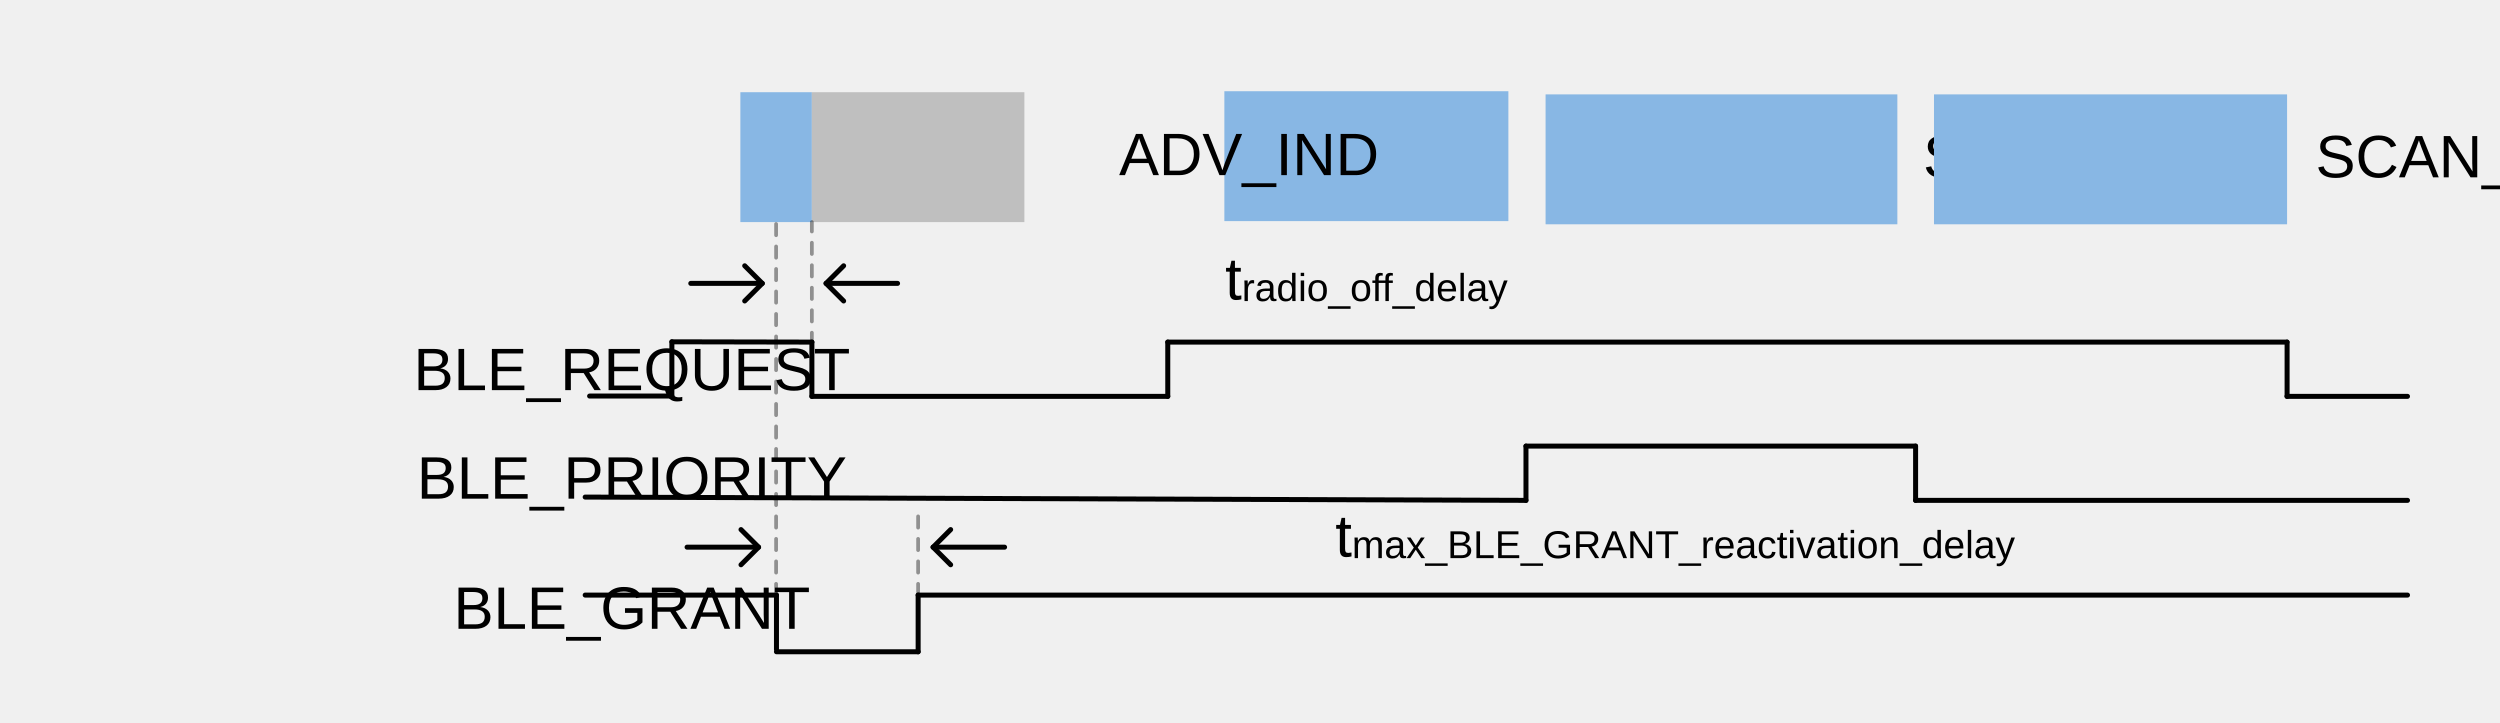
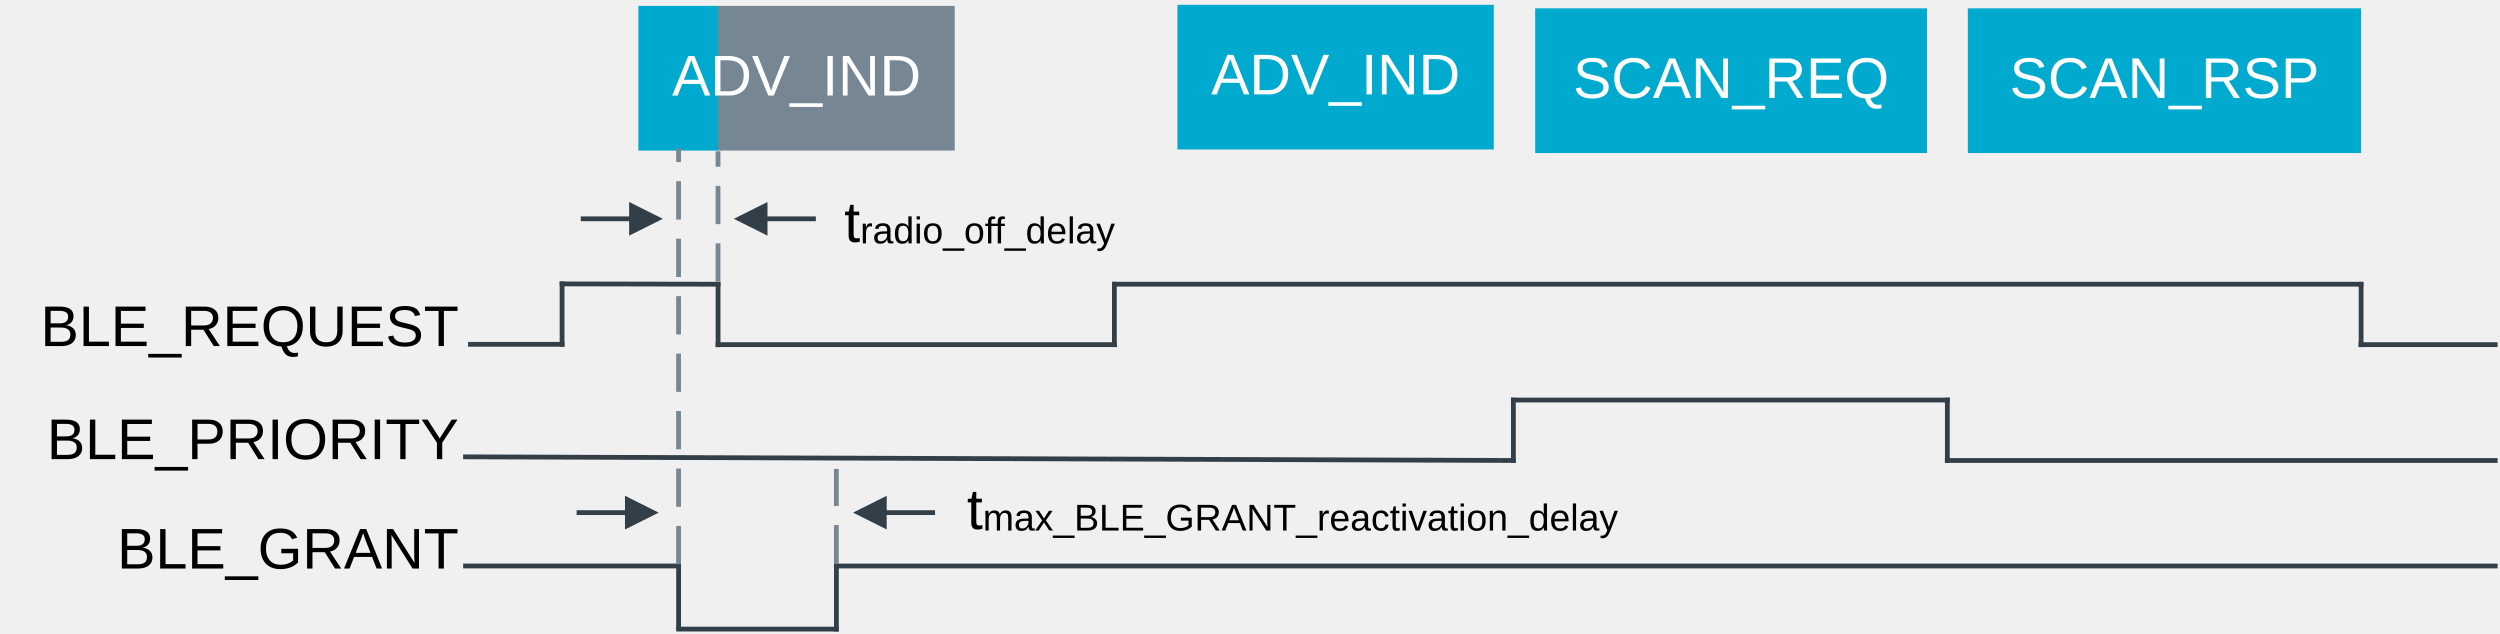
- <svg xmlns="http://www.w3.org/2000/svg" xmlns:ns1="http://schemas.microsoft.com/visio/2003/SVGExtensions/" xmlns:xlink="http://www.w3.org/1999/xlink" width="6.947in" height="2.008in" viewBox="0 0 500.164 144.573" xml:space="preserve" color-interpolation-filters="sRGB" class="st14">
-   <ns1:documentProperties ns1:langID="1044" ns1:metric="true" ns1:viewMarkup="false">
-     <ns1:userDefs>
-       <ns1:ud ns1:nameU="msvNoAutoConnect" ns1:val="VT0(1):26" />
-       <ns1:ud ns1:nameU="msvConvertTheme" />
-     </ns1:userDefs>
-   </ns1:documentProperties>
+ <svg xmlns="http://www.w3.org/2000/svg" xmlns:xlink="http://www.w3.org/1999/xlink" width="7.252in" height="1.839in" viewBox="0 0 522.121 132.394" xml:space="preserve" color-interpolation-filters="sRGB" class="st14">
  <style type="text/css">
	
- 		.st1 {fill:none;stroke:none;stroke-width:0.25}
+ 		.st1 {fill:none;stroke:none;stroke-linecap:butt;stroke-width:1}
		.st2 {fill:#000000;font-family:Arial;font-size:1em}
- 		.st3 {stroke:#000000;stroke-linecap:round;stroke-linejoin:round;stroke-width:1}
- 		.st4 {fill:#88b7e4;stroke:none;stroke-linecap:round;stroke-linejoin:round;stroke-width:0.5}
- 		.st5 {fill:#bfbfbf;stroke:none;stroke-linecap:round;stroke-linejoin:round;stroke-width:0.5}
- 		.st6 {fill:none;stroke:none;stroke-linecap:round;stroke-linejoin:round;stroke-width:0.5}
- 		.st7 {fill:none}
- 		.st8 {stroke:#000000;stroke-dasharray:2.25,2.25;stroke-linecap:round;stroke-linejoin:round;stroke-opacity:0.4;stroke-width:0.75}
- 		.st9 {marker-start:url(#mrkr1-103);stroke:#000000;stroke-linecap:round;stroke-linejoin:round;stroke-width:1}
- 		.st10 {fill:#000000;fill-opacity:1;stroke:#000000;stroke-opacity:1;stroke-width:0.284}
- 		.st11 {marker-end:url(#mrkr1-109);stroke:#000000;stroke-linecap:round;stroke-linejoin:round;stroke-width:1}
- 		.st12 {fill:none;stroke:none;stroke-linecap:round;stroke-linejoin:round;stroke-width:0.75}
+ 		.st3 {fill:#000000}
+ 		.st4 {stroke:#333f48;stroke-width:1}
+ 		.st5 {fill:#00a9ce;stroke:none;stroke-width:1}
+ 		.st6 {fill:#ffffff;font-family:Arial;font-size:1em}
+ 		.st7 {fill:#768692;stroke:none;stroke-width:1}
+ 		.st8 {fill:none;stroke:none;stroke-width:1}
+ 		.st9 {stroke:#768692;stroke-dasharray:7,5;stroke-width:1}
+ 		.st10 {marker-start:url(#mrkr4-97);stroke:#333f48;stroke-width:1}
+ 		.st11 {fill:#333f48;fill-opacity:1;stroke:#333f48;stroke-opacity:1;stroke-width:0.284}
+ 		.st12 {marker-end:url(#mrkr4-103);stroke:#333f48;stroke-width:1}
		.st13 {baseline-shift:-32.494%;font-size:0.65em}
		.st14 {fill:none;fill-rule:evenodd;font-size:12px;overflow:visible;stroke-linecap:square;stroke-miterlimit:3}
	
	</style>
  <defs id="Markers">
-     <g id="lend1">
-       <path d="M 1 -1 L 0 0 L 1 1 " style="stroke-linecap:round;stroke-linejoin:round;fill:none" />
+     <g id="lend4">
+       <path d="M 2 1 L 0 0 L 2 -1 L 2 1 " style="stroke:none" />
    </g>
-     <marker id="mrkr1-103" class="st10" ns1:arrowType="1" ns1:arrowSize="2" orient="auto" markerUnits="strokeWidth" overflow="visible">
-       <use xlink:href="#lend1" transform="scale(3.520009) " />
+     <marker id="mrkr4-97" class="st11" refX="6.68" orient="auto" markerUnits="strokeWidth" overflow="visible">
+       <use xlink:href="#lend4" transform="scale(3.52) " />
    </marker>
-     <marker id="mrkr1-109" class="st10" ns1:arrowType="1" ns1:arrowSize="2" orient="auto" markerUnits="strokeWidth" overflow="visible">
-       <use xlink:href="#lend1" transform="scale(-3.520009,-3.520009) " />
+     <marker id="mrkr4-103" class="st11" refX="-7.04" orient="auto" markerUnits="strokeWidth" overflow="visible">
+       <use xlink:href="#lend4" transform="scale(-3.52,-3.52) " />
    </marker>
  </defs>
-   <g ns1:mID="12" ns1:index="3" ns1:groupContext="foregroundPage">
-     <ns1:pageProperties ns1:drawingScale="0.0393701" ns1:pageScale="0.0393701" ns1:drawingUnits="24" ns1:shadowOffsetX="9" ns1:shadowOffsetY="-9" />
-     <ns1:layer ns1:name="Hairline" ns1:index="0" color="#000000" />
-     <g id="shape1-1" ns1:mID="1" ns1:groupContext="shape" transform="translate(18.25,-64.0845)">
-       <ns1:textBlock ns1:margins="rect(4,4,4,4)" ns1:tabSpace="42.5197" />
-       <ns1:textRect cx="48.158" cy="138.542" width="96.32" height="12.062" />
-       <rect x="0" y="132.511" width="96.315" height="12.062" class="st1" />
-       <text x="4.48" y="142.14" class="st2" ns1:langID="1044">
-         <ns1:paragraph ns1:horizAlign="1" />
-         <ns1:tabList />BLE_REQUEST</text>
+   <g>
+     <g id="shape343-1" transform="translate(1,-56.7049)">
+       <rect x="0" y="118.37" width="98.818" height="14.024" class="st1" />
+       <text x="7.46" y="128.98" class="st2">BLE_REQUEST</text>
    </g>
-     <g id="shape2-4" ns1:mID="2" ns1:groupContext="shape" transform="translate(18.25,-42.3729)">
-       <ns1:textBlock ns1:margins="rect(4,4,4,4)" ns1:tabSpace="42.5197" />
-       <ns1:textRect cx="48.158" cy="138.542" width="96.32" height="12.062" />
-       <rect x="0" y="132.511" width="96.315" height="12.062" class="st1" />
-       <text x="5.14" y="142.14" class="st2" ns1:langID="1044">
-         <ns1:paragraph ns1:horizAlign="1" />
-         <ns1:tabList />BLE_PRIORITY</text>
+     <g id="shape344-4" transform="translate(1,-33.0959)">
+       <rect x="0" y="118.37" width="98.818" height="14.024" class="st1" />
+       <text x="8.79" y="128.98" class="st2">BLE_PRIORITY</text>
    </g>
-     <g id="shape3-7" ns1:mID="3" ns1:groupContext="shape" transform="translate(18.25,-16.3344)">
-       <ns1:textBlock ns1:margins="rect(4,4,4,4)" ns1:tabSpace="42.5197" />
-       <ns1:textRect cx="48.158" cy="138.542" width="96.32" height="12.062" />
-       <rect x="0" y="132.511" width="96.315" height="12.062" class="st1" />
-       <text x="12.48" y="142.14" class="st2" ns1:langID="1044">
-         <ns1:paragraph ns1:horizAlign="1" />
-         <ns1:tabList />BLE_GRANT</text>
+     <g id="shape345-7" transform="translate(1,-10.2425)">
+       <rect x="0" y="118.37" width="98.818" height="14.024" class="st1" />
+       <text x="23.46" y="128.98" class="st2">BLE_GRANT</text>
    </g>
-     <g id="shape4-10" ns1:mID="4" ns1:groupContext="shape" transform="translate(457.551,-65.2717)">
-       <ns1:userDefs>
-         <ns1:ud ns1:nameU="msvThemeColors" ns1:val="VT0(254):26" />
-       </ns1:userDefs>
-       <path d="M0 144.57 L24.11 144.57" class="st3" />
+     <g id="shape346-10" transform="translate(493.085,-60.4158)">
+       <path d="M0 132.39 L28.03 132.39 L0 132.39 Z" class="st3" />
+       <path d="M0 132.39 L28.03 132.39" class="st4" />
    </g>
-     <g id="shape6-13" ns1:mID="6" ns1:groupContext="shape" transform="translate(183.685,-25.5118) rotate(5.10651E-07)">
-       <ns1:userDefs>
-         <ns1:ud ns1:nameU="msvThemeColors" ns1:val="VT0(254):26" />
-       </ns1:userDefs>
-       <path d="M0 144.57 L297.98 144.57" class="st3" />
+     <g id="shape347-13" transform="translate(174.674,-14.1889) rotate(5.1065E-07)">
+       <path d="M0 132.39 L346.45 132.39 L0 132.39 Z" class="st3" />
+       <path d="M0 132.39 L346.45 132.39" class="st4" />
    </g>
-     <g id="shape7-16" ns1:mID="7" ns1:groupContext="shape" transform="translate(134.717,-76.1847) rotate(0.117634)">
-       <ns1:userDefs>
-         <ns1:ud ns1:nameU="msvThemeColors" ns1:val="VT0(254):26" />
-       </ns1:userDefs>
-       <path d="M0 144.57 L28.01 144.57" class="st3" />
+     <g id="shape348-16" transform="translate(117.668,-73.1039) rotate(0.117634)">
+       <path d="M0 132.39 L32.57 132.39 L0 132.39 Z" class="st3" />
+       <path d="M0 132.39 L32.57 132.39" class="st4" />
    </g>
-     <g id="shape8-19" ns1:mID="8" ns1:groupContext="shape" transform="translate(305.291,-55.3195)">
-       <ns1:userDefs>
-         <ns1:ud ns1:nameU="msvThemeColors" ns1:val="VT0(254):26" />
-       </ns1:userDefs>
-       <path d="M0 144.57 L77.95 144.57" class="st3" />
+     <g id="shape349-19" transform="translate(316.059,-48.8449)">
+       <path d="M0 132.39 L90.63 132.39 L0 132.39 Z" class="st3" />
+       <path d="M0 132.39 L90.63 132.39" class="st4" />
    </g>
-     <g id="shape9-22" ns1:mID="9" ns1:groupContext="shape" transform="translate(89.0593,79.3017) rotate(-90)">
-       <ns1:userDefs>
-         <ns1:ud ns1:nameU="msvThemeColors" ns1:val="VT0(254):26" />
-       </ns1:userDefs>
-       <path d="M0 144.57 L10.86 144.57" class="st3" />
+     <g id="shape350-22" transform="translate(100.348,71.9819) rotate(-90)">
+       <path d="M0 132.39 L12.63 132.39 L0 132.39 Z" class="st3" />
+       <path d="M0 132.39 L12.63 132.39" class="st4" />
    </g>
-     <g id="shape10-25" ns1:mID="10" ns1:groupContext="shape" transform="translate(602.143,68.4459) rotate(90)">
-       <ns1:userDefs>
-         <ns1:ud ns1:nameU="msvThemeColors" ns1:val="VT0(254):26" />
-       </ns1:userDefs>
-       <path d="M0 144.57 L10.86 144.57" class="st3" />
+     <g id="shape351-25" transform="translate(625.504,59.3603) rotate(90)">
+       <path d="M0 132.39 L12.63 132.39 L0 132.39 Z" class="st3" />
+       <path d="M0 132.39 L12.63 132.39" class="st4" />
    </g>
-     <g id="shape11-28" ns1:mID="11" ns1:groupContext="shape" transform="translate(449.865,89.2539) rotate(90)">
-       <ns1:userDefs>
-         <ns1:ud ns1:nameU="msvThemeColors" ns1:val="VT0(254):26" />
-       </ns1:userDefs>
-       <path d="M0 144.57 L10.86 144.57" class="st3" />
+     <g id="shape352-28" transform="translate(448.458,83.5528) rotate(90)">
+       <path d="M0 132.39 L12.63 132.39 L0 132.39 Z" class="st3" />
+       <path d="M0 132.39 L12.63 132.39" class="st4" />
    </g>
-     <g id="shape12-31" ns1:mID="12" ns1:groupContext="shape" transform="translate(527.818,89.2539) rotate(90)">
-       <ns1:userDefs>
-         <ns1:ud ns1:nameU="msvThemeColors" ns1:val="VT0(254):26" />
-       </ns1:userDefs>
-       <path d="M0 144.57 L10.86 144.57" class="st3" />
+     <g id="shape353-31" transform="translate(539.09,83.5528) rotate(90)">
+       <path d="M0 132.39 L12.63 132.39 L0 132.39 Z" class="st3" />
+       <path d="M0 132.39 L12.63 132.39" class="st4" />
    </g>
-     <g id="shape13-34" ns1:mID="13" ns1:groupContext="shape" transform="translate(383.244,-44.4636)">
-       <ns1:userDefs>
-         <ns1:ud ns1:nameU="msvThemeColors" ns1:val="VT0(254):26" />
-       </ns1:userDefs>
-       <path d="M0 144.57 L98.42 144.57" class="st3" />
+     <g id="shape354-34" transform="translate(406.692,-36.2232)">
+       <path d="M0 132.39 L114.43 132.39 L0 132.39 Z" class="st3" />
+       <path d="M0 132.39 L114.43 132.39" class="st4" />
    </g>
-     <g id="shape14-37" ns1:mID="14" ns1:groupContext="shape" transform="translate(306.999,68.4459) rotate(90)">
-       <ns1:userDefs>
-         <ns1:ud ns1:nameU="msvThemeColors" ns1:val="VT0(254):26" />
-       </ns1:userDefs>
-       <path d="M0 144.57 L10.86 144.57" class="st3" />
+     <g id="shape355-37" transform="translate(282.354,59.3603) rotate(90)">
+       <path d="M0 132.39 L12.63 132.39 L0 132.39 Z" class="st3" />
+       <path d="M0 132.39 L12.63 132.39" class="st4" />
    </g>
-     <g id="shape19-40" ns1:mID="19" ns1:groupContext="shape" transform="translate(162.425,-65.2717)">
-       <ns1:userDefs>
-         <ns1:ud ns1:nameU="msvThemeColors" ns1:val="VT0(254):26" />
-       </ns1:userDefs>
-       <path d="M0 144.57 L71.21 144.57" class="st3" />
+     <g id="shape356-40" transform="translate(149.956,-60.4158)">
+       <path d="M0 132.39 L82.79 132.39 L0 132.39 Z" class="st3" />
+       <path d="M0 132.39 L82.79 132.39" class="st4" />
    </g>
-     <g id="shape20-43" ns1:mID="20" ns1:groupContext="shape" transform="translate(233.633,-76.1275)">
-       <ns1:userDefs>
-         <ns1:ud ns1:nameU="msvThemeColors" ns1:val="VT0(254):26" />
-       </ns1:userDefs>
-       <path d="M0 144.57 L223.92 144.57" class="st3" />
+     <g id="shape357-43" transform="translate(232.746,-73.0373)">
+       <path d="M0 132.39 L260.34 132.39 L0 132.39 Z" class="st3" />
+       <path d="M0 132.39 L260.34 132.39" class="st4" />
    </g>
-     <g id="shape21-46" ns1:mID="21" ns1:groupContext="shape" transform="translate(-10.1533,79.2443) rotate(-90)">
-       <ns1:userDefs>
-         <ns1:ud ns1:nameU="msvThemeColors" ns1:val="VT0(254):26" />
-       </ns1:userDefs>
-       <path d="M0 144.57 L10.86 144.57" class="st3" />
+     <g id="shape358-46" transform="translate(-15.0016,71.9151) rotate(-90)">
+       <path d="M0 132.39 L12.63 132.39 L0 132.39 Z" class="st3" />
+       <path d="M0 132.39 L12.63 132.39" class="st4" />
    </g>
-     <g id="shape22-49" ns1:mID="22" ns1:groupContext="shape" transform="translate(117.957,-65.3292)">
-       <ns1:userDefs>
-         <ns1:ud ns1:nameU="msvThemeColors" ns1:val="VT0(254):26" />
-       </ns1:userDefs>
-       <path d="M0 144.57 L16.46 144.57" class="st3" />
+     <g id="shape359-49" transform="translate(98.2552,-60.4827)">
+       <path d="M0 132.39 L19.14 132.39 L0 132.39 Z" class="st3" />
+       <path d="M0 132.39 L19.14 132.39" class="st4" />
    </g>
-     <g id="group27-52" transform="translate(244.952,-100.336)" ns1:mID="27" ns1:groupContext="group">
-       <g id="shape28-53" ns1:mID="28" ns1:groupContext="shape">
-         <ns1:textBlock ns1:margins="rect(0,0,0,0)" ns1:tabSpace="42.5197" />
-         <ns1:textRect cx="28.412" cy="131.58" width="56.83" height="25.988" />
-         <rect x="0" y="118.586" width="56.825" height="25.988" class="st4" />
-         <text x="2.41" y="135.18" class="st2" ns1:langID="1033">
-           <ns1:paragraph ns1:horizAlign="1" />
-           <ns1:tabList />ADV_IND</text>
-       </g>
+     <g id="shape361-52" transform="translate(245.906,-101.179)">
+       <rect x="0" y="102.179" width="66.067" height="30.214" class="st5" />
+       <text x="7.03" y="120.89" class="st6">ADV_IND</text>
    </g>
-     <g id="group29-56" transform="translate(309.218,-99.7013)" ns1:mID="29" ns1:groupContext="group">
-       <g id="shape30-57" ns1:mID="30" ns1:groupContext="shape">
-         <ns1:textBlock ns1:margins="rect(0,0,0,0)" ns1:tabSpace="42.5197" />
-         <ns1:textRect cx="35.19" cy="131.58" width="70.38" height="25.988" />
-         <rect x="0" y="118.586" width="70.38" height="25.988" class="st4" />
-         <text x="2.18" y="135.18" class="st2" ns1:langID="1033">
-           <ns1:paragraph ns1:horizAlign="1" />
-           <ns1:tabList />SCAN_REQ</text>
-       </g>
+     <g id="shape363-55" transform="translate(320.625,-100.441)">
+       <rect x="0" y="102.179" width="81.827" height="30.214" class="st5" />
+       <text x="7.9" y="120.89" class="st6">SCAN_REQ</text>
    </g>
-     <g id="group31-60" transform="translate(386.928,-99.7013)" ns1:mID="31" ns1:groupContext="group">
-       <g id="shape32-61" ns1:mID="32" ns1:groupContext="shape">
-         <ns1:textBlock ns1:margins="rect(0,0,0,0)" ns1:tabSpace="42.5197" />
-         <ns1:textRect cx="35.321" cy="131.58" width="70.65" height="25.988" />
-         <rect x="0" y="118.586" width="70.642" height="25.988" class="st4" />
-         <text x="2.98" y="135.18" class="st2" ns1:langID="1033">
-           <ns1:paragraph ns1:horizAlign="1" />
-           <ns1:tabList />SCAN_RSP</text>
-       </g>
+     <g id="shape365-58" transform="translate(410.975,-100.441)">
+       <rect x="0" y="102.179" width="82.132" height="30.214" class="st5" />
+       <text x="8.72" y="120.89" class="st6">SCAN_RSP</text>
    </g>
-     <g id="shape39-64" ns1:mID="39" ns1:groupContext="shape" transform="translate(117.573,-45.1189) rotate(0.199717)">
-       <ns1:userDefs>
-         <ns1:ud ns1:nameU="msvThemeColors" ns1:val="VT0(254):26" />
-       </ns1:userDefs>
-       <path d="M0 144.57 L188.22 144.57" class="st3" />
+     <g id="shape366-61" transform="translate(97.6843,-36.9853) rotate(0.199717)">
+       <path d="M0 132.39 L218.83 132.39 L0 132.39 Z" class="st3" />
+       <path d="M0 132.39 L218.83 132.39" class="st4" />
    </g>
-     <g id="shape51-67" ns1:mID="51" ns1:groupContext="shape" transform="translate(299.912,119.062) rotate(90)">
-       <ns1:userDefs>
-         <ns1:ud ns1:nameU="msvThemeColors" ns1:val="VT0(254):26" />
-       </ns1:userDefs>
-       <path d="M0 144.57 L10.86 144.57" class="st3" />
+     <g id="shape367-64" transform="translate(274.115,118.209) rotate(90)">
+       <path d="M0 132.39 L12.63 132.39 L0 132.39 Z" class="st3" />
+       <path d="M0 132.39 L12.63 132.39" class="st4" />
    </g>
-     <g id="shape52-70" ns1:mID="52" ns1:groupContext="shape" transform="translate(328.258,119.062) rotate(90)">
-       <ns1:userDefs>
-         <ns1:ud ns1:nameU="msvThemeColors" ns1:val="VT0(254):26" />
-       </ns1:userDefs>
-       <path d="M0 144.57 L11.34 144.57" class="st3" />
+     <g id="shape368-67" transform="translate(307.071,118.209) rotate(90)">
+       <path d="M0 132.39 L13.18 132.39 L0 132.39 Z" class="st3" />
+       <path d="M0 132.39 L13.18 132.39" class="st4" />
    </g>
-     <g id="shape53-73" ns1:mID="53" ns1:groupContext="shape" transform="translate(155.339,-14.1732)">
-       <ns1:userDefs>
-         <ns1:ud ns1:nameU="msvThemeColors" ns1:val="VT0(254):26" />
-       </ns1:userDefs>
-       <path d="M0 144.57 L28.35 144.57" class="st3" />
+     <g id="shape369-70" transform="translate(141.717,-1.00605)">
+       <path d="M0 132.39 L32.96 132.39 L0 132.39 Z" class="st3" />
+       <path d="M0 132.39 L32.96 132.39" class="st4" />
    </g>
-     <g id="shape58-76" ns1:mID="58" ns1:groupContext="shape" transform="translate(117.071,-25.5118)">
-       <ns1:userDefs>
-         <ns1:ud ns1:nameU="msvThemeColors" ns1:val="VT0(254):26" />
-       </ns1:userDefs>
-       <path d="M0 144.57 L38.27 144.57" class="st3" />
+     <g id="shape370-73" transform="translate(97.2251,-14.1889)">
+       <path d="M0 132.39 L44.49 132.39 L0 132.39 Z" class="st3" />
+       <path d="M0 132.39 L44.49 132.39" class="st4" />
    </g>
-     <g id="group67-79" transform="translate(148.12,-100.138)" ns1:mID="67" ns1:groupContext="group">
-       <g id="shape68-80" ns1:mID="68" ns1:groupContext="shape" transform="translate(9.74695E-07,0)">
-         <ns1:textBlock ns1:margins="rect(0,0,0,0)" ns1:tabSpace="42.5197" />
-         <rect x="0" y="118.586" width="14.305" height="25.988" class="st4" />
-       </g>
+     <g id="shape372-76" transform="translate(133.324,-100.949)">
+       <rect x="0" y="102.179" width="16.632" height="30.214" class="st5" />
    </g>
-     <g id="group69-82" transform="translate(155.339,-100.138)" ns1:mID="69" ns1:groupContext="group">
-       <g id="shape70-83" ns1:mID="70" ns1:groupContext="shape" transform="translate(7.08661,0)">
-         <ns1:textBlock ns1:margins="rect(0,0,0,0)" ns1:tabSpace="42.5197" />
-         <rect x="0" y="118.586" width="42.52" height="25.988" class="st5" />
-       </g>
+     <g id="shape374-78" transform="translate(149.957,-100.949)">
+       <rect x="0" y="102.179" width="49.436" height="30.214" class="st7" />
    </g>
-     <g id="group71-85" transform="translate(148.12,-100.138)" ns1:mID="71" ns1:groupContext="group">
-       <g id="shape72-86" ns1:mID="72" ns1:groupContext="shape" transform="translate(3.87182E-06,0)">
-         <ns1:textBlock ns1:margins="rect(0,0,0,0)" ns1:tabSpace="42.5197" />
-         <ns1:textRect cx="28.412" cy="131.58" width="56.83" height="25.988" />
-         <rect x="0" y="118.586" width="56.825" height="25.988" class="st6" />
-         <text x="2.41" y="135.18" class="st2" ns1:langID="1033">
-           <ns1:paragraph ns1:horizAlign="1" />
-           <ns1:tabList />ADV_IND</text>
-       </g>
+     <g id="shape376-80" transform="translate(133.324,-100.949)">
+       <rect x="0" y="102.179" width="66.067" height="30.214" class="st8" />
+       <text x="7.03" y="120.89" class="st6">ADV_IND</text>
    </g>
-     <g id="shape73-89" ns1:mID="73" ns1:groupContext="shape" transform="translate(17.8518,68.8136) rotate(-90)">
-       <path d="M0 144.57 L24.38 144.57 L0 144.57 Z" class="st7" />
-       <path d="M0 144.57 L24.38 144.57" class="st8" />
+     <g id="shape379-83" transform="translate(17.5682,58.3122) rotate(-90)">
+       <path d="M0 132.39 L26.23 132.39 L0 132.39 Z" class="st3" />
+       <path d="M0 132.39 L26.23 132.39" class="st9" />
    </g>
-     <g id="shape75-92" ns1:mID="75" ns1:groupContext="shape" transform="translate(39.1116,119.062) rotate(-90)">
-       <path d="M0 144.57 L17.01 144.57 L0 144.57 Z" class="st7" />
-       <path d="M0 144.57 L17.01 144.57" class="st8" />
+     <g id="shape382-86" transform="translate(42.2802,117.155) rotate(-90)">
+       <path d="M0 132.39 L18.72 132.39 L0 132.39 Z" class="st3" />
+       <path d="M0 132.39 L18.72 132.39" class="st9" />
    </g>
-     <g id="shape77-95" ns1:mID="77" ns1:groupContext="shape" transform="translate(10.6992,119.062) rotate(-90)">
-       <path d="M0 144.57 L74.63 144.57 L0 144.57 Z" class="st7" />
-       <path d="M0 144.57 L74.63 144.57" class="st8" />
+     <g id="shape385-89" transform="translate(9.32721,117.343) rotate(-90)">
+       <path d="M0 132.39 L85.9 132.39 L0 132.39 Z" class="st3" />
+       <path d="M0 132.39 L85.9 132.39" class="st9" />
    </g>
-     <g id="shape79-98" ns1:mID="79" ns1:groupContext="shape" transform="translate(186.671,-35.0976)">
-       <path d="M0 144.57 L14.31 144.57" class="st9" />
+     <g id="shape386-92" transform="translate(178.146,-25.3338)">
+       <path d="M6.68 132.39 L7.04 132.39 L16.64 132.39" class="st10" />
    </g>
-     <g id="shape80-104" ns1:mID="80" ns1:groupContext="shape" transform="translate(137.457,-35.0976)">
-       <path d="M0 144.57 L14.31 144.57" class="st11" />
+     <g id="shape387-98" transform="translate(120.927,-25.3338)">
+       <path d="M0 132.39 L9.6 132.39" class="st12" />
    </g>
-     <g id="shape81-110" ns1:mID="81" ns1:groupContext="shape" ns1:layerMember="0" transform="translate(207.137,-31.7779)">
-       <ns1:userDefs>
-         <ns1:ud ns1:nameU="DWGTextHAlign" ns1:prompt="0=left, 0.5=center, 1=right" ns1:val="VT0(1):1" />
-         <ns1:ud ns1:nameU="DWGTextVAlign" ns1:prompt="0=bottom, 0.5=middle, 1=top" ns1:val="VT0(0.5):1" />
-         <ns1:ud ns1:nameU="SOLSH" ns1:prompt="" ns1:val="VT4({13D0FF3B-CF5B-4a46-98AB-14030248EAEF})" />
-         <ns1:ud ns1:nameU="DWGEntityType" ns1:prompt="" ns1:val="VT4(MTEXT)" />
-       </ns1:userDefs>
-       <ns1:textBlock ns1:margins="rect(0,0,0,0)" />
-       <ns1:textRect cx="68.673" cy="139.911" width="137.37" height="9.324" />
-       <rect x="0" y="135.249" width="137.348" height="9.324" class="st12" />
-       <text x="-0.01" y="143.15" class="st2" ns1:langID="1044">
-         <ns1:paragraph ns1:spLine="-1.08" ns1:spAfter="7.99997" ns1:bulletSize="0.166667" />
-         <ns1:tabList />t<tspan dy="-0.287em" class="st13" ns1:langID="1033" ns1:baseFontSize="12">max_BLE_GRANT_reactivation_delay</tspan>
+     <g id="shape388-104" transform="translate(201.94,-15.2392)">
+       <rect x="0" y="112.617" width="159.688" height="19.777" class="st8" />
+       <text x="-0.01" y="125.74" class="st2">t<tspan dy="-0.287em" class="st13">max_BLE_GRANT_reactivation_delay</tspan>
      </text>
    </g>
-     <g id="shape82-114" ns1:mID="82" ns1:groupContext="shape" transform="translate(165.26,-87.874)">
-       <path d="M0 144.57 L14.31 144.57" class="st9" />
+     <g id="shape389-108" transform="translate(153.252,-86.6944)">
+       <path d="M6.68 132.39 L7.04 132.39 L16.64 132.39" class="st10" />
    </g>
-     <g id="shape83-119" ns1:mID="83" ns1:groupContext="shape" transform="translate(138.199,-87.874)">
-       <path d="M0 144.57 L14.31 144.57" class="st11" />
+     <g id="shape390-113" transform="translate(121.79,-86.6944)">
+       <path d="M0 132.39 L9.6 132.39" class="st12" />
    </g>
-     <g id="shape84-124" ns1:mID="84" ns1:groupContext="shape" ns1:layerMember="0" transform="translate(185.102,-83.2118)">
-       <ns1:userDefs>
-         <ns1:ud ns1:nameU="DWGTextHAlign" ns1:prompt="0=left, 0.5=center, 1=right" ns1:val="VT0(1):1" />
-         <ns1:ud ns1:nameU="DWGTextVAlign" ns1:prompt="0=bottom, 0.5=middle, 1=top" ns1:val="VT0(0.5):1" />
-         <ns1:ud ns1:nameU="SOLSH" ns1:prompt="" ns1:val="VT4({13D0FF3B-CF5B-4a46-98AB-14030248EAEF})" />
-         <ns1:ud ns1:nameU="DWGEntityType" ns1:prompt="" ns1:val="VT4(MTEXT)" />
-       </ns1:userDefs>
-       <ns1:textBlock ns1:margins="rect(0,0,0,0)" />
-       <ns1:textRect cx="38.267" cy="139.911" width="76.55" height="9.324" />
-       <rect x="0" y="135.249" width="76.535" height="9.324" class="st12" />
-       <text x="-0.01" y="143.15" class="st2" ns1:langID="1044">
-         <ns1:paragraph ns1:spLine="-1.08" ns1:spAfter="7.99997" ns1:bulletSize="0.166667" />
-         <ns1:tabList />t<tspan dy="-0.287em" class="st13" ns1:langID="1033" ns1:baseFontSize="12">radio_off_delay</tspan>
+     <g id="shape391-118" transform="translate(176.321,-78.0871)">
+       <rect x="0" y="118.37" width="88.984" height="14.024" class="st8" />
+       <text x="-0.01" y="128.62" class="st2">t<tspan dy="-0.287em" class="st13">radio_off_delay</tspan>
      </text>
    </g>
  </g>
</svg>
